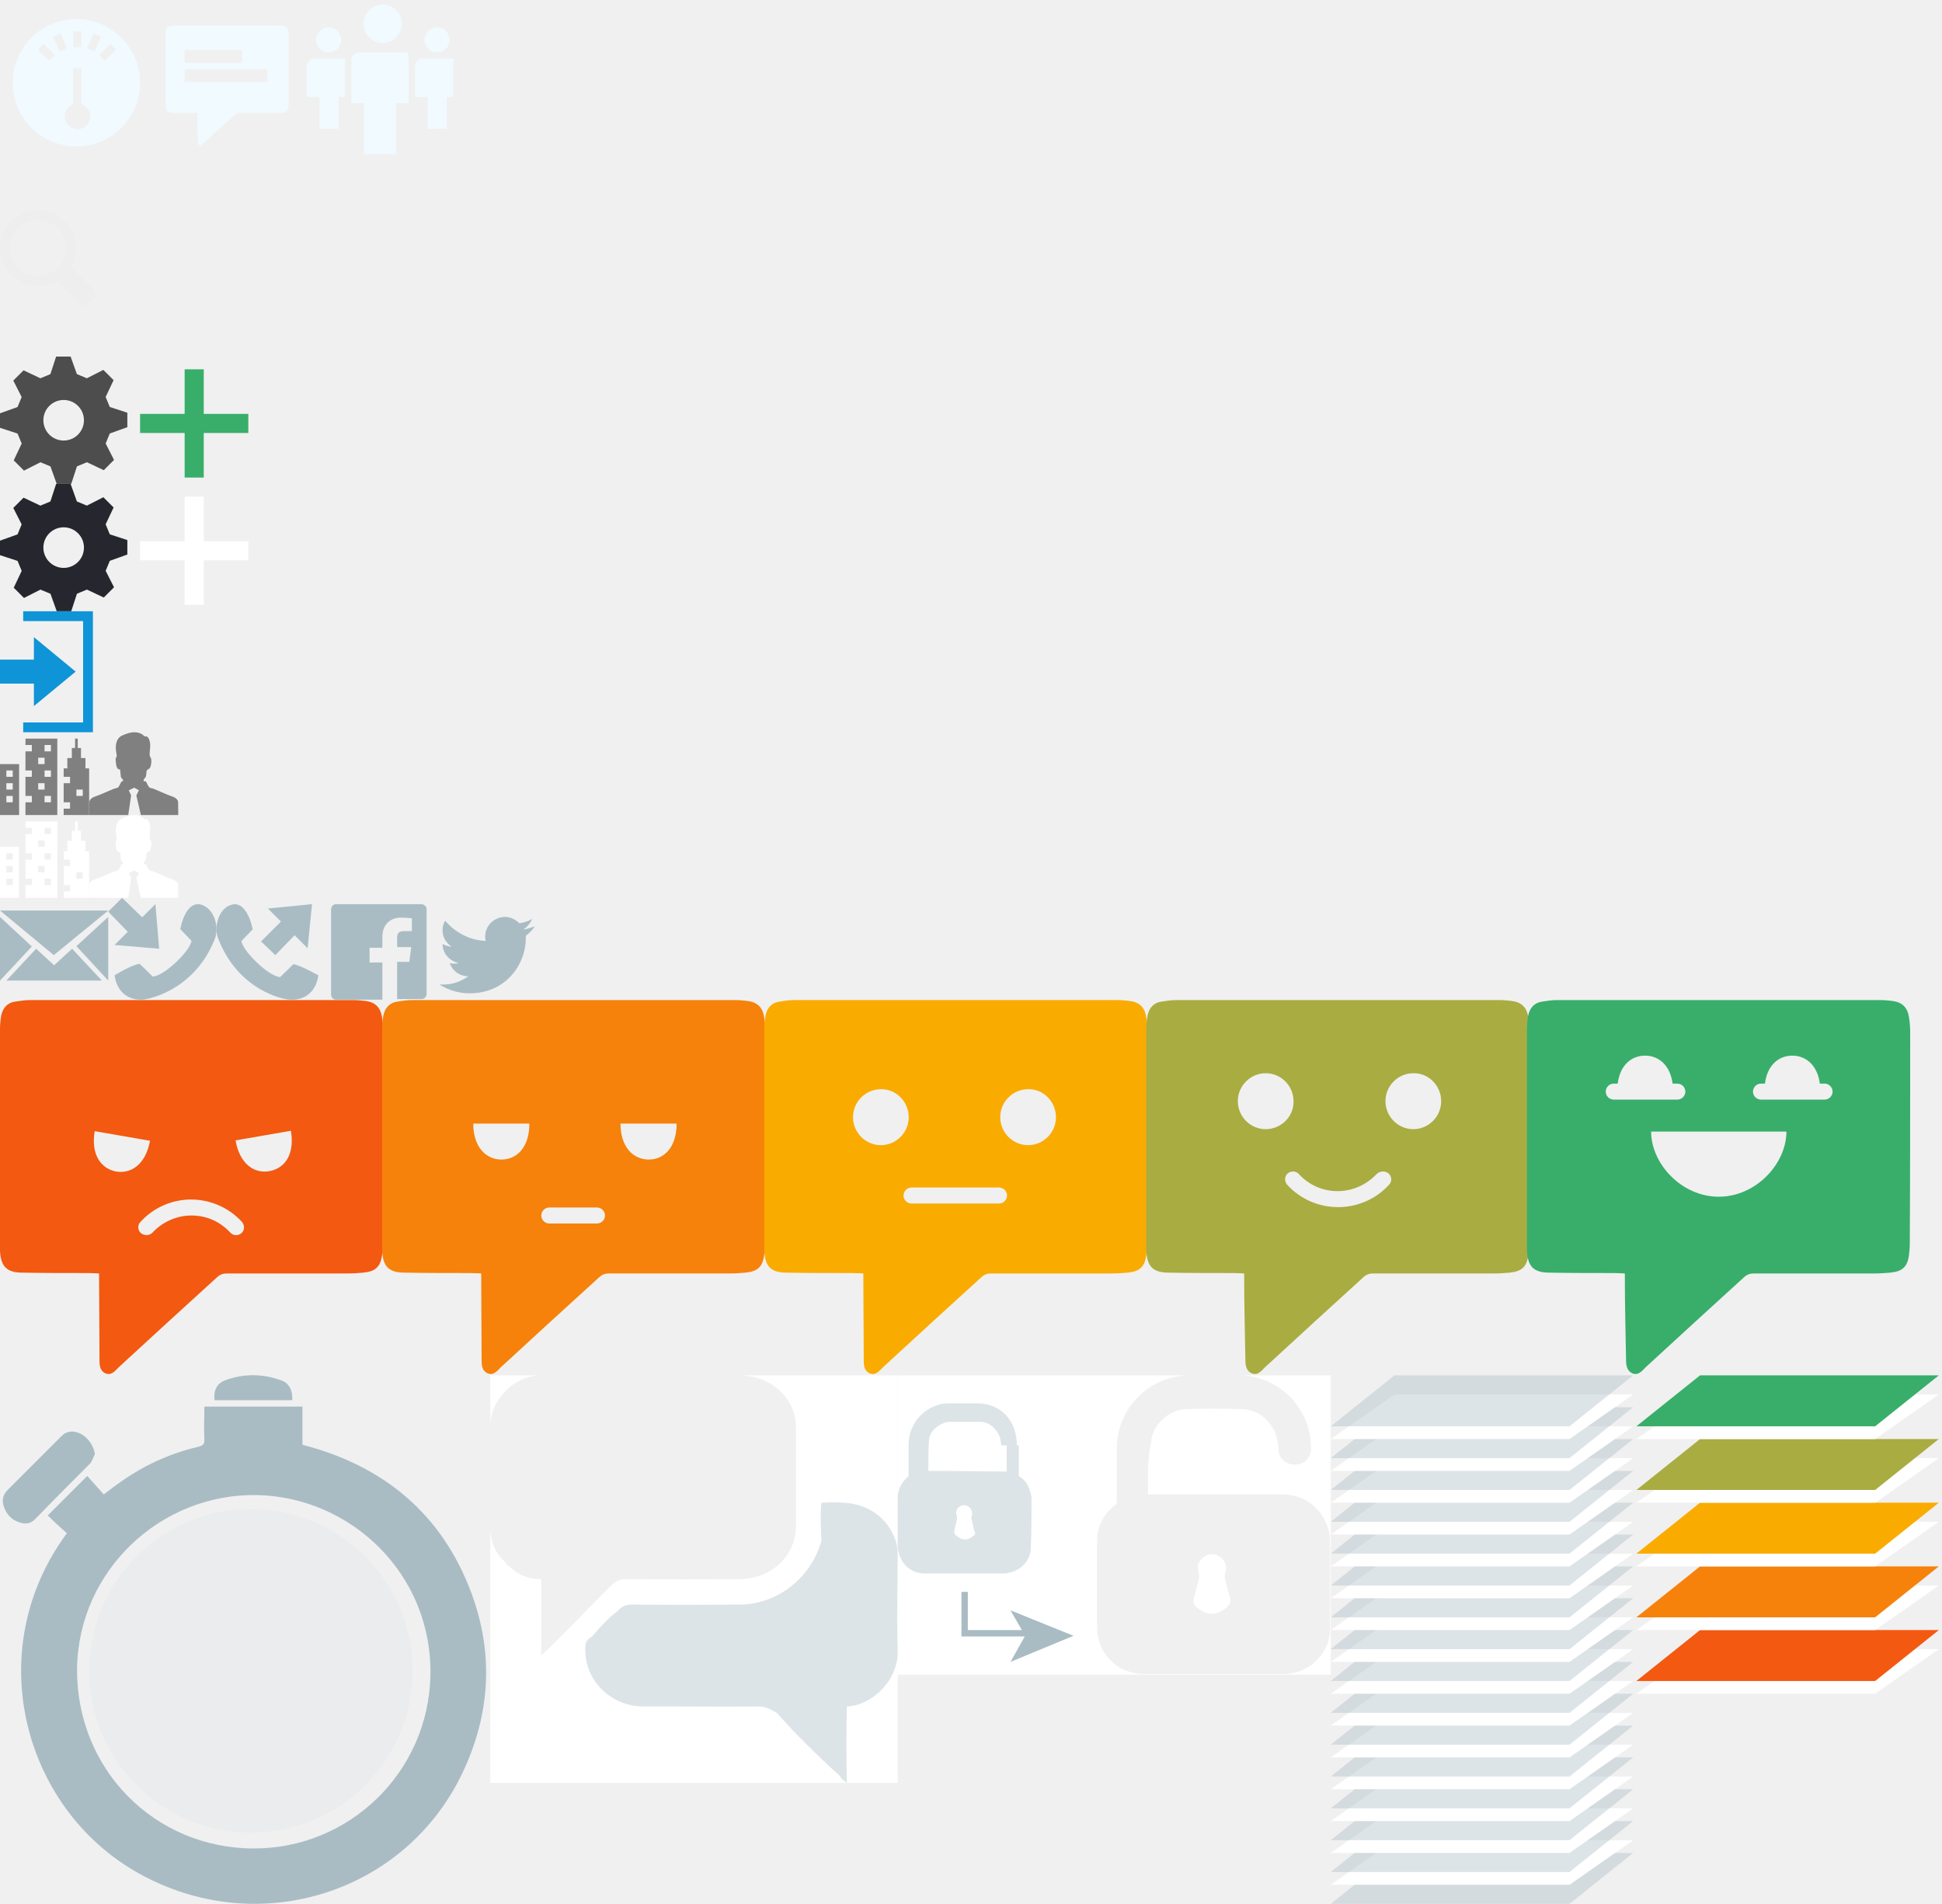
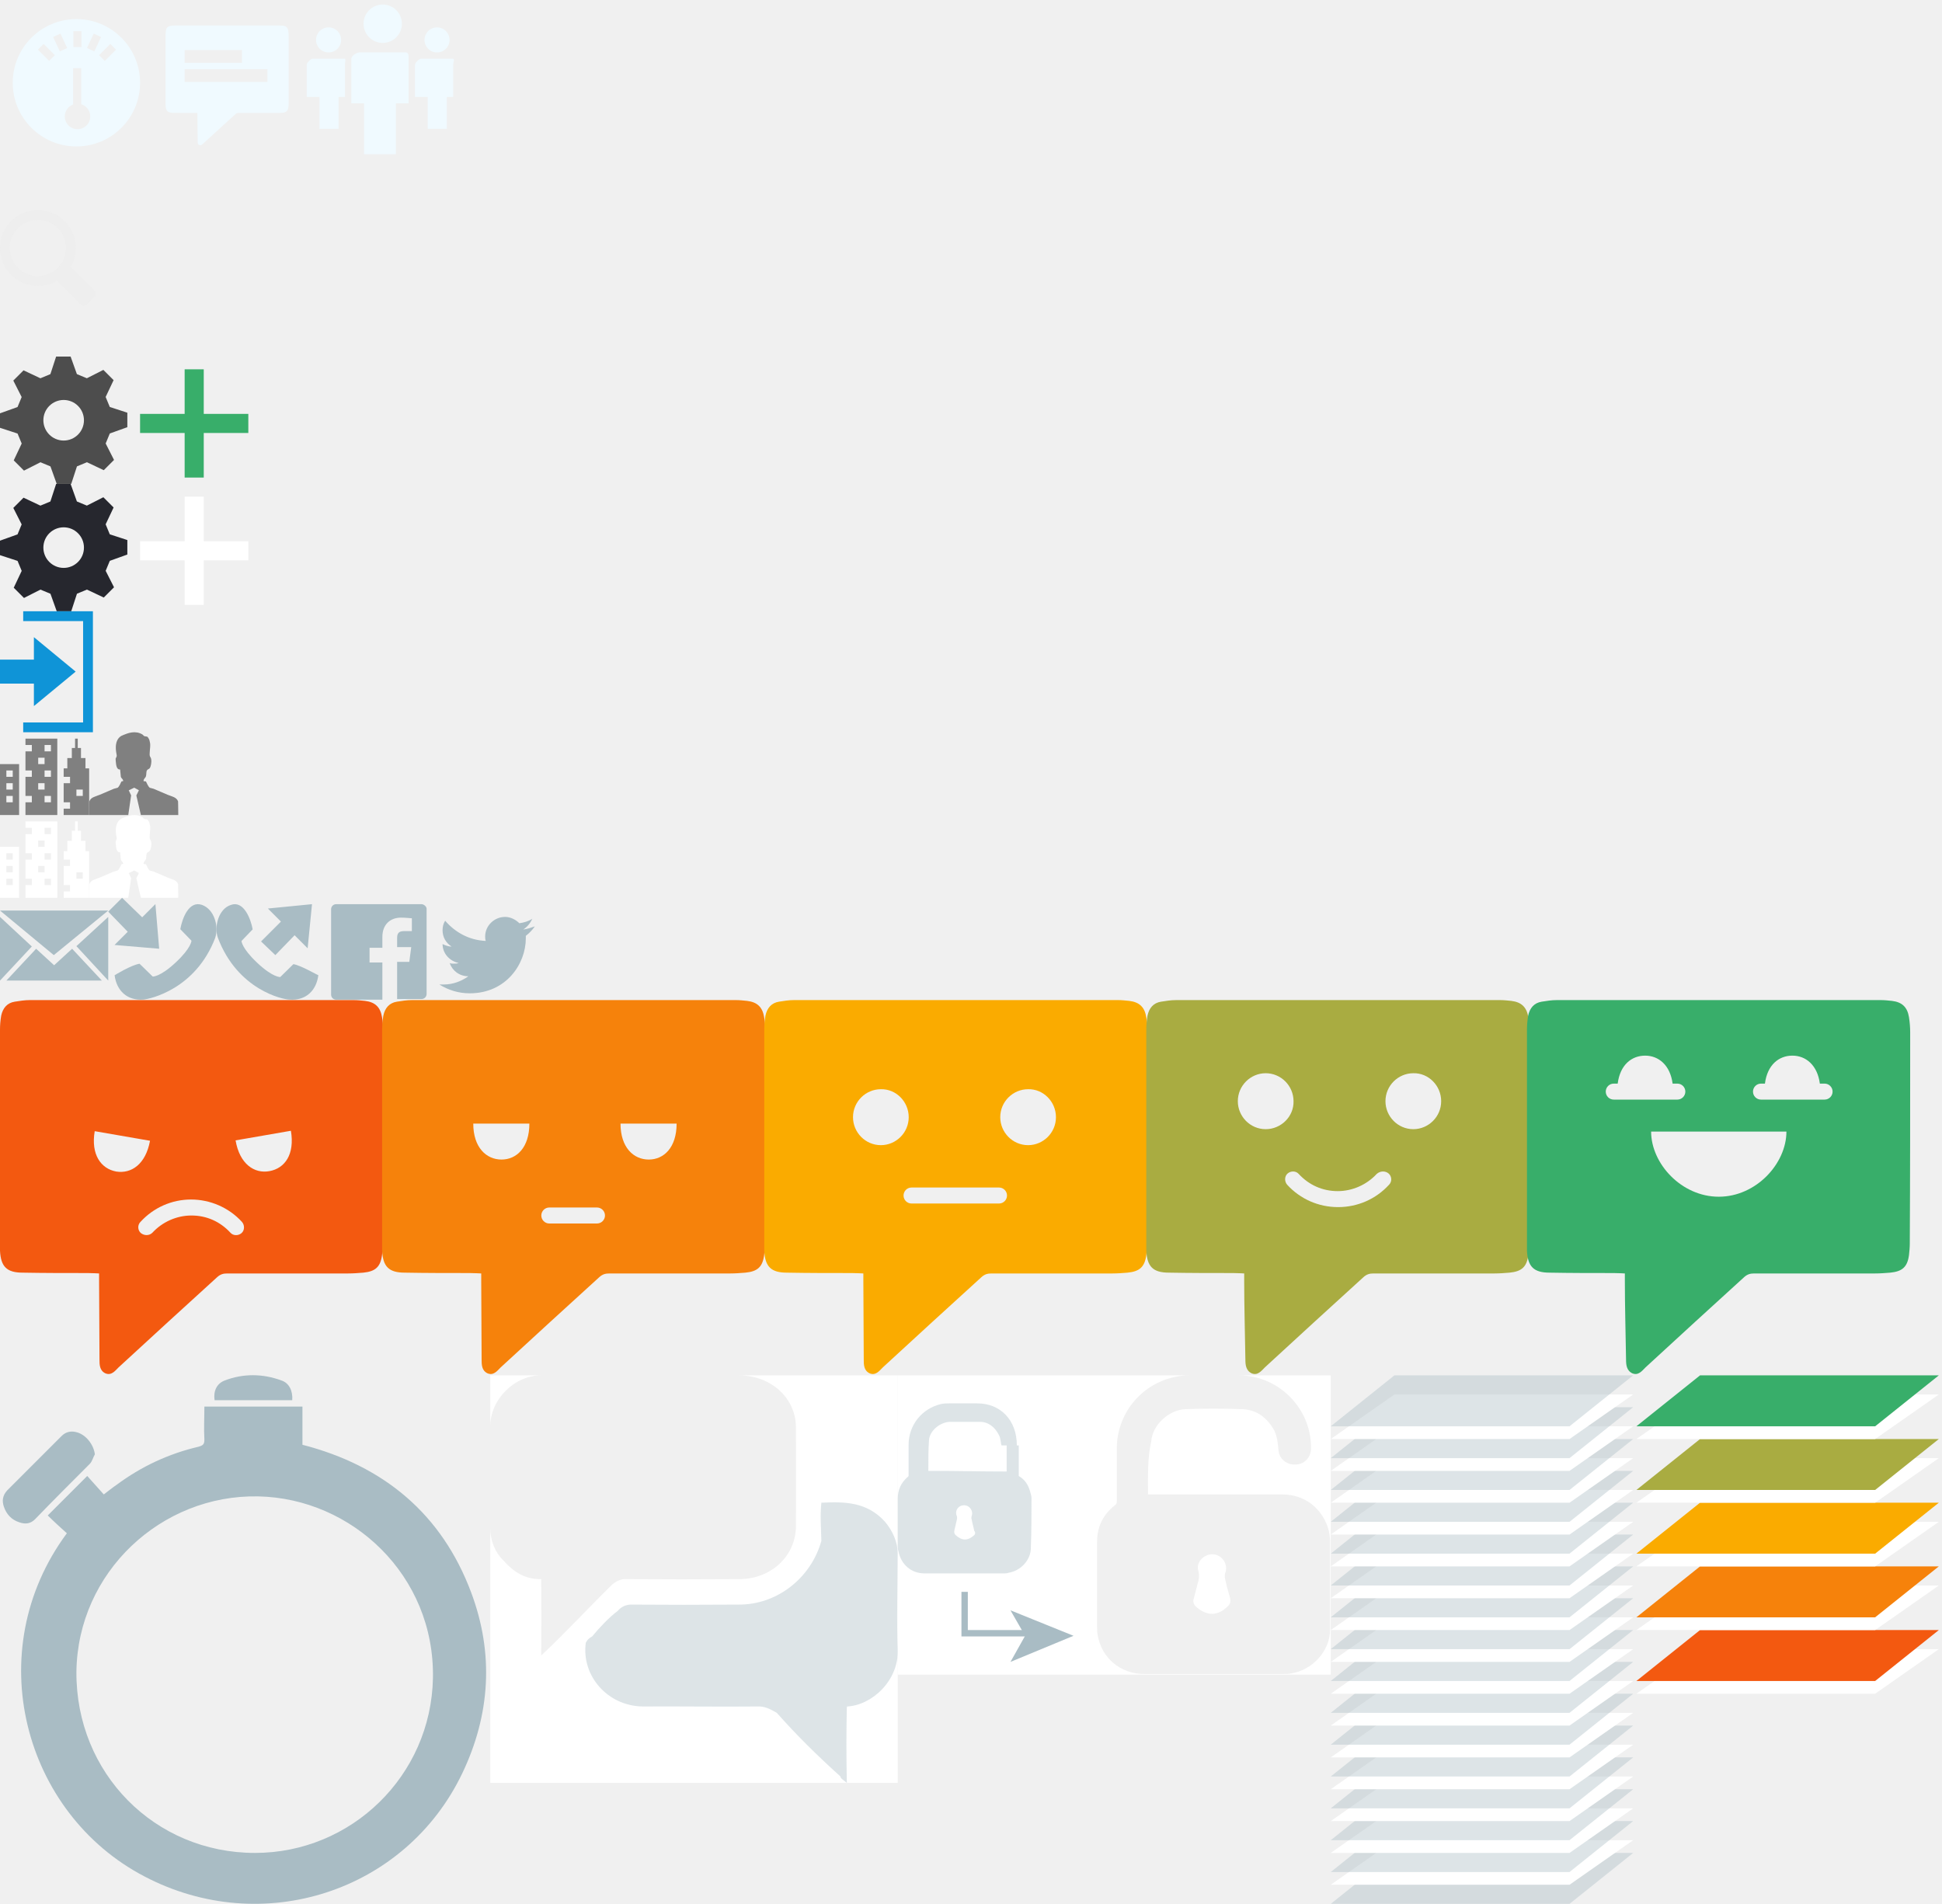
<svg xmlns="http://www.w3.org/2000/svg" width="305px" height="299px" viewBox="0 0 305 299" version="1.1">
  <description>Created with Sketch (http://www.bohemiancoding.com/sketch)</description>
  <defs />
  <g id="Page-1" stroke="none" stroke-width="1" fill="none" fill-rule="evenodd">
    <path d="M12,3 C6.477,3 2,7.477 2,13 C2,18.521 6.477,23 12,23 C17.522,23 22,18.521 22,13 C22,7.477 17.522,3 12,3 L12,3 Z M11.522,4.898 L12.794,4.898 L12.794,7.393 L11.522,7.393 L11.522,4.898 Z M7.719,9.564 L5.953,7.8 L6.852,6.902 L8.617,8.667 L7.719,9.564 L7.719,9.564 Z M8.344,5.812 L9.496,5.277 L10.551,7.538 L9.399,8.074 L8.344,5.812 L8.344,5.812 Z M12.174,20.288 C11.071,20.288 10.174,19.39 10.174,18.286 C10.174,17.422 10.721,16.689 11.487,16.41 L11.487,10.701 L12.758,10.701 L12.758,16.371 C13.578,16.622 14.176,17.384 14.176,18.286 C14.176,19.39 13.28,20.288 12.174,20.288 L12.174,20.288 Z M13.664,7.535 L14.719,5.273 L15.871,5.812 L14.817,8.071 L13.664,7.535 L13.664,7.535 Z M16.459,9.564 L15.559,8.667 L17.324,6.902 L18.223,7.8 L16.459,9.564 L16.459,9.564 Z" id="Dashboard" fill="#F0FAFF" />
    <path d="M45.333,5.606 C45.331,5.355 45.311,5.099 45.275,4.849 C45.2,4.337 44.935,4.089 44.417,4.034 C44.23,4.015 44.041,4.001 43.853,4.001 C38.4,3.999 32.947,3.999 27.493,4.003 C27.241,4.003 26.987,4.034 26.737,4.076 C26.347,4.138 26.126,4.391 26.063,4.773 C26.025,5.003 26.003,5.24 26.003,5.474 C25.999,9.081 26,12.689 26.001,16.296 C26.001,16.399 26.003,16.503 26.009,16.606 C26.057,17.411 26.345,17.704 27.153,17.719 C28.226,17.738 29.256,17.735 30.329,17.741 C30.555,17.743 31,17.741 31,17.741 L31,18.091 C31,19.419 31.042,20.746 31.046,22.076 C31.047,22.33 30.991,22.642 31.298,22.774 C31.598,22.903 31.795,22.651 31.985,22.477 C33.65,20.962 35.318,19.449 36.976,17.927 C37.128,17.788 37.281,17.738 37.482,17.739 C39.517,17.743 41.552,17.743 43.585,17.741 C43.84,17.741 44.096,17.731 44.349,17.708 C44.952,17.656 45.206,17.417 45.293,16.821 C45.319,16.636 45.333,16.446 45.333,16.259 C45.335,12.709 45.336,9.158 45.333,5.606 L45.333,5.606 Z M29,7.864 L38,7.864 L38,9.864 L29,9.864 L29,7.864 Z M29,10.864 L42,10.864 L42,12.864 L29,12.864 L29,10.864 Z" id="Tickets" fill="#F0FAFF" />
    <path d="M54.131,9.224 L49.078,9.224 C48.805,9.224 48.176,9.876 48.176,10.151 L48.176,15.224 L50.176,15.224 L50.176,20.224 L53.176,20.224 L53.176,15.224 L54.176,15.224 L54.176,9.996 C54.176,9.798 54.352,9.224 54.131,9.224 Z M51.606,8.236 C52.693,8.236 53.576,7.352 53.576,6.267 C53.576,5.181 52.693,4.296 51.606,4.296 C50.52,4.296 49.635,5.181 49.635,6.267 C49.635,7.352 50.52,8.236 51.606,8.236 Z M71.16,9.224 L66.113,9.224 C65.84,9.224 65.176,9.877 65.176,10.151 L65.176,15.224 L67.176,15.224 L67.176,20.224 L70.176,20.224 L70.176,15.224 L71.176,15.224 L71.176,10.151 C71.176,9.877 71.435,9.224 71.16,9.224 Z M68.637,8.239 C69.723,8.239 70.605,7.355 70.605,6.271 C70.605,5.185 69.723,4.3 68.637,4.3 C67.553,4.3 66.668,5.185 66.668,6.271 C66.668,7.355 67.553,8.239 68.637,8.239 Z M60.107,6.739 C61.77,6.739 63.119,5.388 63.119,3.728 C63.119,2.065 61.77,0.714 60.107,0.714 C58.447,0.714 57.096,2.065 57.096,3.728 C57.096,5.388 58.447,6.739 60.107,6.739 Z M63.695,8.224 L56.518,8.224 C56.012,8.224 55.176,8.737 55.176,9.245 L55.176,16.224 L57.176,16.224 L57.176,24.224 L62.176,24.224 L62.176,16.224 L64.176,16.224 L64.176,9.245 C64.176,8.737 64.203,8.224 63.695,8.224 Z" id="Customers" fill="#F0FAFF" />
    <path d="M5.92,43.374 C3.476,43.358 1.501,41.359 1.516,38.916 C1.534,36.491 3.518,34.516 5.947,34.516 L5.976,34.516 C7.158,34.523 8.267,34.992 9.097,35.834 C9.928,36.674 10.382,37.791 10.375,38.974 C10.365,40.15 9.903,41.258 9.067,42.087 C8.233,42.917 7.123,43.374 5.949,43.374 L5.92,43.374 M5.983,33 L5.945,33 C2.681,33 0.022,35.636 9.14660647e-05,38.907 C-0.018,42.191 2.623,44.869 5.907,44.89 L5.949,44.89 C7.038,44.89 8.062,44.596 8.94,44.08 L12.553,47.695 L12.645,47.783 C12.782,47.92 12.96,47.988 13.139,47.988 C13.318,47.988 13.497,47.92 13.633,47.783 L14.797,46.622 C15.069,46.348 15.069,45.905 14.797,45.633 L14.706,45.54 L11.088,41.924 C11.593,41.058 11.883,40.056 11.89,38.983 C11.914,35.699 9.267,33.022 5.983,33" id="Search" fill-opacity="0.5" fill="#ECECEC" />
    <path d="M20,67.09 L20,64.814 L19.678,64.709 L17.242,63.914 L16.592,62.344 L17.842,59.701 L16.232,58.09 L15.93,58.246 L13.644,59.405 L12.076,58.755 L11.09,56 L8.814,56 L7.914,58.758 L6.344,59.408 L3.699,58.16 L2.09,59.768 L2.244,60.072 L3.402,62.356 L2.754,63.925 L0,64.911 L0,67.187 L0.32,67.291 L2.758,68.088 L3.408,69.656 L2.158,72.301 L3.768,73.911 L4.068,73.757 L6.353,72.597 L7.924,73.248 L8.91,76 L11.186,76 L11.291,75.68 L12.086,73.244 L13.654,72.594 L16.299,73.842 L17.908,72.234 L17.756,71.932 L16.596,69.648 L17.246,68.078 L20,67.09 L20,67.09 Z M10,69.188 C8.24,69.188 6.812,67.762 6.812,66 C6.812,64.24 8.24,62.815 10,62.815 C11.76,62.815 13.185,64.24 13.185,66 C13.185,67.762 11.76,69.188 10,69.188 L10,69.188 Z" id="cog" fill="#4D4D4D" />
    <path d="M20,87.09 L20,84.814 L19.678,84.709 L17.242,83.914 L16.592,82.344 L17.842,79.701 L16.232,78.09 L15.93,78.246 L13.644,79.405 L12.076,78.755 L11.09,76 L8.814,76 L7.914,78.758 L6.344,79.408 L3.699,78.16 L2.09,79.768 L2.244,80.072 L3.402,82.356 L2.754,83.925 L0,84.911 L0,87.187 L0.32,87.291 L2.758,88.088 L3.408,89.656 L2.158,92.301 L3.768,93.911 L4.068,93.757 L6.353,92.597 L7.924,93.248 L8.91,96 L11.186,96 L11.291,95.68 L12.086,93.244 L13.654,92.594 L16.299,93.842 L17.908,92.234 L17.756,91.932 L16.596,89.648 L17.246,88.078 L20,87.09 L20,87.09 Z M10,89.188 C8.24,89.188 6.812,87.762 6.812,86 C6.812,84.24 8.24,82.815 10,82.815 C11.76,82.815 13.185,84.24 13.185,86 C13.185,87.762 11.76,89.188 10,89.188 L10,89.188 Z" id="dark-cog" fill="#26272E" />
    <path d="M31,66 L31,59 L30,59 L30,66 L23,66 L23,67 L30,67 L30,74 L31,74 L31,67 L38,67 L38,66 L31,66 Z" id="green-plus" stroke="#38AE6A" stroke-width="2" />
    <path d="M31,86 L31,79 L30,79 L30,86 L23,86 L23,87 L30,87 L30,94 L31,94 L31,87 L38,87 L38,86 L31,86 Z" id="white-plus" stroke="#FFFFFF" stroke-width="2" />
    <path d="M5.324,110.89 L11.883,105.477 L5.324,100.064 L5.324,103.596 L0,103.596 L0,107.358 L5.324,107.358 L5.324,110.89 L5.324,110.89 Z M3.644,96 L3.644,97.542 L13.052,97.542 L13.052,113.459 L3.644,113.459 L3.644,115 L14.593,115 L14.593,96 L3.644,96 L3.644,96 Z" id="sign-out" fill="#0F94D7" />
    <path d="M4,128 L9,128 L9,116 L4,116 L4,128 Z M7,125 L8,125 L8,126 L7,126 L7,125 Z M6,123 L7,123 L7,124 L6,124 L6,123 Z M7,121 L8,121 L8,122 L7,122 L7,121 Z M6,119 L7,119 L7,120 L6,120 L6,119 Z M7,117 L8,117 L8,118 L7,118 L7,117 Z M4,117 L5,117 L5,118 L4,118 L4,117 Z M4,121 L5,121 L5,122 L4,122 L4,121 Z M4,125 L5,125 L5,126 L4,126 L4,125 Z M1.52039063e-16,128 L3,128 L3,120 L0,120 L1.52039063e-16,128 Z M1,121 L2,121 L2,122 L1,122 L1,121 Z M1,123 L2,123 L2,124 L1,124 L1,123 Z M1,125 L2,125 L2,126 L1,126 L1,125 Z M13.425,119.052 L12.719,119.052 L12.719,117.471 L12.212,117.471 L12.212,116 L11.788,116 L11.788,117.471 L11.281,117.471 L11.281,119.052 L10.574,119.052 L10.574,120.673 L10,120.673 L10,128 L14,128 L14,120.673 L13.425,120.673 L13.425,119.052 Z M10,126 L11,126 L11,127 L10,127 L10,126 Z M10,122 L11,122 L11,123 L10,123 L10,122 Z M12,124 L13,124 L13,125 L12,125 L12,124 Z" id="organisation" fill="#808080" />
    <path d="M4,141 L9,141 L9,129 L4,129 L4,141 Z M7,138 L8,138 L8,139 L7,139 L7,138 Z M6,136 L7,136 L7,137 L6,137 L6,136 Z M7,134 L8,134 L8,135 L7,135 L7,134 Z M6,132 L7,132 L7,133 L6,133 L6,132 Z M7,130 L8,130 L8,131 L7,131 L7,130 Z M4,130 L5,130 L5,131 L4,131 L4,130 Z M4,134 L5,134 L5,135 L4,135 L4,134 Z M4,138 L5,138 L5,139 L4,139 L4,138 Z M1.52039063e-16,141 L3,141 L3,133 L0,133 L1.52039063e-16,141 Z M1,134 L2,134 L2,135 L1,135 L1,134 Z M1,136 L2,136 L2,137 L1,137 L1,136 Z M1,138 L2,138 L2,139 L1,139 L1,138 Z M13.425,132.052 L12.719,132.052 L12.719,130.471 L12.212,130.471 L12.212,129 L11.788,129 L11.788,130.471 L11.281,130.471 L11.281,132.052 L10.574,132.052 L10.574,133.673 L10,133.673 L10,141 L14,141 L14,133.673 L13.425,133.673 L13.425,132.052 Z M10,139 L11,139 L11,140 L10,140 L10,139 Z M10,135 L11,135 L11,136 L10,136 L10,135 Z M12,137 L13,137 L13,138 L12,138 L12,137 Z" id="organisation" fill="#FFFFFF" />
    <path d="M26.321,124.815 C25.617,124.516 24.834,124.17 24.13,123.88 C23.929,123.826 23.728,123.771 23.527,123.716 C23.288,123.55 23.053,123 22.924,122.728 C22.796,122.708 22.67,122.691 22.541,122.673 C22.561,122.249 22.823,122.226 22.924,121.903 C23.015,121.619 22.934,121.249 23.077,120.984 C23.177,120.802 23.402,120.8 23.514,120.643 C23.616,120.501 23.684,120.251 23.716,120.076 C23.773,119.757 23.824,119.321 23.673,119.005 C23.585,118.824 23.531,118.806 23.506,118.585 C23.479,118.317 23.585,117.445 23.588,117.256 C23.601,116.767 23.588,116.727 23.471,116.25 C23.471,116.25 23.327,115.818 23.104,115.689 L22.654,115.612 L22.377,115.355 C21.26,114.665 20.064,115.148 19.422,115.409 C18.499,115.709 17.914,116.616 18.322,118.553 C18.391,118.884 18.14,119.033 18.158,119.212 C18.193,119.606 18.201,120.557 18.573,120.79 C18.608,120.812 18.872,120.878 18.869,120.86 C18.906,121.245 18.942,121.63 18.98,122.014 C19.072,122.269 19.296,122.298 19.36,122.658 L19.074,122.728 C18.947,123 18.711,123.55 18.472,123.716 C18.27,123.771 18.071,123.826 17.87,123.88 C17.166,124.17 16.383,124.516 15.677,124.815 C15.036,125.086 14.266,125.183 14.033,125.858 C14.033,126.317 13.991,127.399 14.002,128 L20.145,128 L20.595,124.912 L20.221,124.119 L21.086,123.704 L21.815,124.111 L21.414,124.927 L22.125,128 L27.998,128 C28.01,127.399 27.967,126.317 27.967,125.858 C27.733,125.183 26.965,125.086 26.321,124.815 Z" id="user" fill="#808080" />
    <path d="M26.321,137.815 C25.617,137.516 24.834,137.17 24.13,136.88 C23.929,136.826 23.728,136.771 23.527,136.716 C23.288,136.55 23.053,136 22.924,135.728 C22.796,135.708 22.67,135.691 22.541,135.673 C22.561,135.249 22.823,135.226 22.924,134.903 C23.015,134.619 22.934,134.249 23.077,133.984 C23.177,133.802 23.402,133.8 23.514,133.643 C23.616,133.501 23.684,133.251 23.716,133.076 C23.773,132.757 23.824,132.321 23.673,132.005 C23.585,131.824 23.531,131.806 23.506,131.585 C23.479,131.317 23.585,130.445 23.588,130.256 C23.601,129.767 23.588,129.727 23.471,129.25 C23.471,129.25 23.327,128.818 23.104,128.689 L22.654,128.612 L22.377,128.355 C21.26,127.665 20.064,128.148 19.422,128.409 C18.499,128.709 17.914,129.616 18.322,131.553 C18.391,131.884 18.14,132.033 18.158,132.212 C18.193,132.606 18.201,133.557 18.573,133.79 C18.608,133.812 18.872,133.878 18.869,133.86 C18.906,134.245 18.942,134.63 18.98,135.014 C19.072,135.269 19.296,135.298 19.36,135.658 L19.074,135.728 C18.947,136 18.711,136.55 18.472,136.716 C18.27,136.771 18.071,136.826 17.87,136.88 C17.166,137.17 16.383,137.516 15.677,137.815 C15.036,138.086 14.266,138.183 14.033,138.858 C14.033,139.317 13.991,140.399 14.002,141 L20.145,141 L20.595,137.912 L20.221,137.119 L21.086,136.704 L21.815,137.111 L21.414,137.927 L22.125,141 L27.998,141 C28.01,140.399 27.967,139.317 27.967,138.858 C27.733,138.183 26.965,138.086 26.321,137.815 Z" id="user" fill="#FFFFFF" />
    <g id="channels" transform="translate(0, 141)" fill="#A9BCC4">
      <path d="M11.325,8 L8.5,10.593 L5.675,8 L1,13 L16,13 L11.325,8 Z M17,3 L12,7.592 L17,13 L17,3 Z M0,3 L0,13 L5,7.646 L0,3 Z M17,2 L0,2 L8.449,9 L17,2 Z" id="email" />
      <path d="M31.721,1.111 C29.658,0.407 28.626,3.221 28.317,4.929 L30.07,6.738 C30.07,6.738 30.07,7.843 27.594,10.155 C25.118,12.466 23.984,12.365 23.984,12.365 L21.92,10.356 C20.579,10.557 18,12.164 18,12.164 C18.309,14.576 19.96,16.184 22.539,15.983 C23.571,15.883 30.689,14.375 33.784,6.336 C34.403,4.527 33.681,1.814 31.721,1.111 Z M17.988,7.407 L25,8 L24.407,0.988 L22.333,3.062 L19.173,0 L17,2.173 L20.062,5.333 L17.988,7.407 Z" id="calls-in" />
      <path d="M46.08,10.419 L44.016,12.442 C44.016,12.442 42.882,12.543 40.406,10.216 C37.93,7.89 37.93,6.777 37.93,6.777 L39.683,4.956 C39.374,3.236 38.239,0.403 36.279,1.111 C34.319,1.718 33.597,4.551 34.216,6.271 C37.311,14.465 44.429,15.983 45.461,15.983 C48.04,16.185 49.691,14.567 50,12.139 C50,12.24 47.318,10.621 46.08,10.419 Z M43.244,9 L46.268,5.878 L48.317,7.927 L49,1 L42.073,1.683 L44.122,3.732 L41,6.854 L43.244,9 Z" id="calls-out" />
      <path d="M66.195,1 L52.805,1 C52.302,1 52,1.403 52,1.805 L52,15.195 C52,15.698 52.403,16 52.805,16 L60.054,16 L60.054,10.161 L58.04,10.161 L58.04,7.846 L60.054,7.846 L60.054,6.134 C60.054,4.221 61.262,3.114 62.973,3.114 C63.779,3.114 64.483,3.215 64.685,3.215 L64.685,5.228 L63.477,5.228 C62.57,5.228 62.369,5.631 62.369,6.336 L62.369,7.745 L64.584,7.745 L64.282,10.06 L62.369,10.06 L62.369,15.899 L66.195,15.899 C66.698,15.899 67,15.497 67,15.094 L67,1.705 C67,1.403 66.597,1 66.195,1 L66.195,1 Z" id="facebook" />
      <path d="M82.176,4.983 C82.784,4.587 83.291,3.992 83.595,3.298 C82.986,3.694 82.277,3.893 81.568,3.992 C80.959,3.397 80.149,3 79.338,3 C77.615,3 76.196,4.388 76.196,6.074 C76.196,6.273 76.196,6.57 76.297,6.769 C73.662,6.669 71.432,5.38 69.912,3.595 C69.608,4.091 69.507,4.587 69.507,5.083 C69.507,6.174 70.014,7.066 70.926,7.661 C70.419,7.661 69.912,7.463 69.507,7.264 C69.507,8.752 70.622,9.942 72.041,10.24 C71.736,10.339 71.534,10.339 71.23,10.339 C71.027,10.339 70.824,10.339 70.622,10.24 C71.027,11.43 72.142,12.322 73.561,12.322 C72.446,13.116 71.128,13.612 69.709,13.612 L69,13.612 C70.419,14.504 72.041,15 73.764,15 C79.541,15 82.581,10.339 82.581,6.372 L82.581,5.975 C83.088,5.579 83.595,5.083 84,4.488 C83.392,4.686 82.885,4.884 82.176,4.983 Z" id="twitter" />
    </g>
    <g id="mood" transform="translate(0, 157)">
      <path d="M60.188,5.147 C60.188,4.331 60.125,3.578 60,2.762 C59.75,1.193 58.938,0.377 57.312,0.188 C56.75,0.126 56.125,0.063 55.562,0.063 L4.688,0.063 C3.875,0.063 3.125,0.188 2.312,0.314 C1.125,0.502 0.438,1.318 0.188,2.511 C0.062,3.264 -2.13162821e-14,3.954 -2.13162821e-14,4.707 L-2.13162821e-14,38.476 L-2.13162821e-14,39.417 C0.125,41.928 1.062,42.869 3.562,42.869 C6.875,42.932 10.375,42.932 13.75,42.932 C14.438,42.932 15.562,42.995 15.562,42.995 L15.562,44.062 C15.562,48.204 15.625,52.347 15.625,56.489 C15.625,57.305 15.625,58.247 16.562,58.686 C17.5,59.063 18.062,58.31 18.625,57.745 C23.812,52.974 28.938,48.267 34.125,43.56 C34.625,43.12 35.062,42.995 35.688,42.995 L54.688,42.995 C55.5,42.995 56.25,42.932 57.062,42.869 C58.938,42.681 59.75,41.99 60,40.107 C60.062,39.543 60.125,38.915 60.125,38.35 C60.188,27.303 60.188,16.256 60.188,5.147 L60.188,5.147 Z M45.688,20.587 C46.312,24.29 44.75,26.487 42.312,26.927 C39.938,27.366 37.625,25.797 37,22.094 L45.688,20.587 L45.688,20.587 Z M18.25,26.989 C15.875,26.55 14.25,24.353 14.875,20.65 L23.562,22.156 C22.875,25.86 20.625,27.366 18.25,26.989 L18.25,26.989 Z M38,34.898 C38.438,35.4 38.438,36.216 37.938,36.655 C37.438,37.095 36.625,37.095 36.188,36.593 C34.562,34.835 32.438,33.894 30.062,33.894 C27.75,33.894 25.5,34.898 23.938,36.593 C23.688,36.844 23.375,36.969 23,36.969 C22.688,36.969 22.375,36.844 22.125,36.655 C21.625,36.216 21.562,35.4 22.062,34.898 C24.125,32.638 27,31.383 30,31.383 C33,31.383 35.938,32.638 38,34.898 L38,34.898 Z" id="super-bad" fill="#F35910" />
      <path d="M120.203,5.147 C120.203,4.331 120.14,3.578 120.015,2.762 C119.765,1.193 118.953,0.377 117.328,0.188 C116.765,0.126 116.14,0.063 115.578,0.063 L64.703,0.063 C63.89,0.063 63.14,0.188 62.328,0.314 C61.14,0.502 60.453,1.318 60.203,2.511 C60.078,3.264 60.015,3.954 60.015,4.707 L60.015,38.476 L60.015,39.417 C60.14,41.928 61.078,42.869 63.578,42.869 C66.89,42.932 70.39,42.932 73.765,42.932 C74.453,42.932 75.578,42.995 75.578,42.995 L75.578,44.062 C75.578,48.204 75.64,52.347 75.64,56.489 C75.64,57.305 75.64,58.247 76.578,58.686 C77.515,59.063 78.078,58.31 78.64,57.745 C83.828,52.974 88.953,48.267 94.14,43.56 C94.64,43.12 95.078,42.995 95.703,42.995 L114.703,42.995 C115.515,42.995 116.265,42.932 117.078,42.869 C118.953,42.681 119.765,41.99 120.015,40.107 C120.078,39.543 120.14,38.915 120.14,38.35 C120.203,27.303 120.203,16.256 120.203,5.147 L120.203,5.147 Z M95.015,33.894 C95.015,34.584 94.453,35.149 93.765,35.149 L86.265,35.149 C85.578,35.149 85.015,34.584 85.015,33.894 C85.015,33.203 85.578,32.638 86.265,32.638 L93.765,32.638 C94.453,32.638 95.015,33.203 95.015,33.894 L95.015,33.894 Z M97.453,19.457 L106.265,19.457 C106.265,23.223 104.265,25.106 101.89,25.106 C99.515,25.106 97.453,23.223 97.453,19.457 L97.453,19.457 Z M74.328,19.457 L83.14,19.457 C83.14,23.223 81.14,25.106 78.765,25.106 C76.39,25.106 74.328,23.223 74.328,19.457 L74.328,19.457 Z" id="bad" fill="#F6820B" />
      <path d="M180.218,5.147 C180.218,4.331 180.156,3.578 180.031,2.762 C179.781,1.193 178.968,0.377 177.343,0.188 C176.781,0.126 176.156,0.063 175.593,0.063 L124.718,0.063 C123.906,0.063 123.156,0.188 122.343,0.314 C121.156,0.502 120.468,1.318 120.218,2.511 C120.093,3.264 120.031,3.954 120.031,4.707 L120.031,38.476 L120.031,39.417 C120.156,41.928 121.093,42.869 123.593,42.869 C126.906,42.932 130.406,42.932 133.781,42.932 C134.468,42.932 135.593,42.995 135.593,42.995 L135.593,44.062 C135.593,48.204 135.656,52.347 135.656,56.489 C135.656,57.305 135.656,58.247 136.593,58.686 C137.531,59.063 138.093,58.31 138.656,57.745 C143.843,52.974 148.968,48.267 154.156,43.56 C154.656,43.12 155.093,42.995 155.718,42.995 L174.718,42.995 C175.531,42.995 176.281,42.932 177.093,42.869 C178.968,42.681 179.781,41.99 180.031,40.107 C180.093,39.543 180.156,38.915 180.156,38.35 C180.218,27.303 180.218,16.256 180.218,5.147 L180.218,5.147 Z M142.718,18.453 C142.718,20.901 140.718,22.847 138.343,22.847 C135.906,22.847 133.968,20.838 133.968,18.453 C133.968,16.005 135.968,14.06 138.343,14.06 C140.718,13.997 142.718,16.005 142.718,18.453 L142.718,18.453 Z M165.843,18.453 C165.843,20.901 163.843,22.847 161.468,22.847 C159.031,22.847 157.093,20.838 157.093,18.453 C157.093,16.005 159.093,14.06 161.468,14.06 C163.843,13.997 165.843,16.005 165.843,18.453 L165.843,18.453 Z M158.156,30.755 C158.156,31.446 157.593,32.011 156.906,32.011 L143.156,32.011 C142.468,32.011 141.906,31.446 141.906,30.755 C141.906,30.065 142.468,29.5 143.156,29.5 L156.906,29.5 C157.593,29.5 158.156,30.065 158.156,30.755 L158.156,30.755 Z" id="ok" fill="#FAAB00" />
      <path d="M240.218,5.147 C240.218,4.331 240.156,3.578 240.031,2.762 C239.781,1.193 238.968,0.377 237.343,0.188 C236.781,0.126 236.156,0.063 235.593,0.063 L184.718,0.063 C183.906,0.063 183.156,0.188 182.343,0.314 C181.156,0.502 180.468,1.318 180.218,2.511 C180.093,3.264 180.031,3.954 180.031,4.707 L180.031,38.476 L180.031,39.417 C180.156,41.928 181.093,42.869 183.593,42.869 C186.906,42.932 190.343,42.932 193.656,42.932 C194.343,42.932 195.406,42.995 195.406,42.995 L195.406,44.062 C195.406,48.204 195.531,52.347 195.593,56.489 C195.593,57.305 195.656,58.247 196.593,58.686 C197.531,59.063 198.093,58.31 198.656,57.745 C203.843,52.974 208.968,48.267 214.156,43.56 C214.656,43.12 215.093,42.995 215.718,42.995 L234.718,42.995 C235.531,42.995 236.281,42.932 237.093,42.869 C238.968,42.681 239.781,41.99 240.031,40.107 C240.093,39.543 240.156,38.915 240.156,38.35 C240.218,27.303 240.218,16.256 240.218,5.147 L240.218,5.147 Z M198.781,20.336 C196.343,20.336 194.406,18.328 194.406,15.943 C194.406,13.495 196.406,11.549 198.781,11.549 C201.218,11.549 203.156,13.557 203.156,15.943 C203.218,18.328 201.218,20.336 198.781,20.336 L198.781,20.336 Z M226.343,15.943 C226.343,18.39 224.343,20.336 221.968,20.336 C219.531,20.336 217.593,18.328 217.593,15.943 C217.593,13.495 219.593,11.549 221.968,11.549 C224.343,11.486 226.343,13.495 226.343,15.943 L226.343,15.943 Z M218.093,27.303 C218.593,27.743 218.656,28.559 218.156,29.061 C216.093,31.32 213.218,32.576 210.156,32.576 C207.093,32.576 204.218,31.32 202.156,29.061 C201.718,28.559 201.718,27.743 202.218,27.303 C202.718,26.864 203.531,26.864 203.968,27.366 C205.593,29.123 207.718,30.065 210.093,30.065 C212.406,30.065 214.656,29.061 216.218,27.366 C216.781,26.864 217.593,26.864 218.093,27.303 L218.093,27.303 Z" id="happy" fill="#A9AC41" />
      <path d="M300.003,5.147 C300.003,4.331 299.941,3.578 299.816,2.762 C299.566,1.193 298.753,0.377 297.128,0.188 C296.566,0.126 295.941,0.063 295.378,0.063 L244.503,0.063 C243.691,0.063 242.941,0.188 242.128,0.314 C240.941,0.502 240.253,1.318 240.003,2.511 C239.878,3.264 239.816,3.954 239.816,4.707 L239.816,38.476 L239.816,39.417 C239.941,41.928 240.878,42.869 243.378,42.869 C246.691,42.932 250.128,42.932 253.441,42.932 C254.128,42.932 255.191,42.995 255.191,42.995 L255.191,44.062 C255.191,48.204 255.316,52.347 255.378,56.489 C255.378,57.305 255.441,58.247 256.378,58.686 C257.316,59.063 257.878,58.31 258.441,57.745 C263.628,52.974 268.753,48.267 273.941,43.56 C274.441,43.12 274.878,42.995 275.503,42.995 L294.503,42.995 C295.316,42.995 296.066,42.932 296.878,42.869 C298.753,42.681 299.566,41.99 299.816,40.107 C299.878,39.543 299.941,38.915 299.941,38.35 C300.003,27.303 300.003,16.256 300.003,5.147 L300.003,5.147 Z M259.316,20.713 L280.566,20.713 C280.566,25.734 275.816,30.944 269.941,30.944 C264.066,30.944 259.316,25.734 259.316,20.713 L259.316,20.713 Z M263.441,15.691 L253.441,15.691 C252.753,15.691 252.191,15.127 252.191,14.436 C252.191,13.746 252.753,13.181 253.441,13.181 L254.066,13.181 C254.441,10.231 256.253,8.787 258.378,8.787 C260.503,8.787 262.316,10.294 262.691,13.181 L263.441,13.181 C264.128,13.181 264.691,13.746 264.691,14.436 C264.691,15.127 264.128,15.691 263.441,15.691 L263.441,15.691 Z M287.816,14.436 C287.816,15.127 287.253,15.691 286.566,15.691 L276.566,15.691 C275.878,15.691 275.316,15.127 275.316,14.436 C275.316,13.746 275.878,13.181 276.566,13.181 L277.191,13.181 C277.566,10.231 279.378,8.787 281.503,8.787 C283.628,8.787 285.441,10.294 285.816,13.181 L286.566,13.181 C287.253,13.181 287.816,13.746 287.816,14.436 L287.816,14.436 Z" id="super-happy" fill="#38AE6A" />
    </g>
    <g id="stopwatch" transform="translate(0, 216)">
-       <path d="M10.5,24.8 C9.5,23.9 8.4,22.9 7.5,22 L13.7,15.8 C14.5,16.7 15.4,17.7 16.3,18.7 C17.1,18.1 17.7,17.6 18.3,17.2 C22.2,14.3 26.5,12.3 31.2,11.2 C31.9,11 32.1,10.8 32.1,10.1 C32,8.4 32.1,6.7 32.1,4.9 L47.5,4.9 L47.5,10.9 C60.3,14.2 69.4,21.8 74,34.1 C77.6,43.7 77,53.3 72.6,62.5 C63.7,81.1 41.2,88.4 22.7,78.7 C3.7,68.8 -3.2,43.3 10.5,24.8 L10.5,24.8 Z M39.9,74.3 C54.9,74.3 67.3,62.3 67.6,47.1 C67.9,31.1 55,19.1 40.4,18.8 C25.3,18.5 12.3,30.6 12.1,46.1 C12,61.9 24.3,74.3 39.9,74.3 Z M14.9,12.4 C14.6,12.9 14.5,13.5 14.1,13.9 C11.2,16.8 8.3,19.7 5.5,22.6 C4.8,23.3 4,23.4 3.1,23.1 C1.8,22.7 1,21.8 0.6,20.6 C0.3,19.7 0.4,18.9 1.1,18.1 L9.7,9.5 C10.3,8.9 11.1,8.7 11.9,8.9 C13.4,9.2 14.7,10.8 14.9,12.4 Z M33.7,3.9 C33.5,2.5 34,1.3 35.3,0.8 C38.2,-0.3 41.2,-0.3 44.2,0.8 C45.4,1.2 46,2.4 45.9,3.9 L33.7,3.9 Z" id="Shape" fill="#A9BCC4" />
-       <circle id="inlay" opacity="0.3" fill="#DDE5E8" cx="39.4" cy="46.4" r="25.4" />
+       <path d="M10.5,24.8 C9.5,23.9 8.4,22.9 7.5,22 L13.7,15.8 C14.5,16.7 15.4,17.7 16.3,18.7 C17.1,18.1 17.7,17.6 18.3,17.2 C22.2,14.3 26.5,12.3 31.2,11.2 C31.9,11 32.1,10.8 32.1,10.1 C32,8.4 32.1,6.7 32.1,4.9 L47.5,4.9 L47.5,10.9 C60.3,14.2 69.4,21.8 74,34.1 C77.6,43.7 77,53.3 72.6,62.5 C63.7,81.1 41.2,88.4 22.7,78.7 C3.7,68.8 -3.2,43.3 10.5,24.8 L10.5,24.8 Z M40.048,75 C55.182,75 67.692,62.893 67.995,47.558 C68.297,31.415 55.283,19.308 40.553,19.006 C25.318,18.703 12.202,30.911 12.001,46.549 C11.9,62.49 24.309,75 40.048,75 Z M14.9,12.4 C14.6,12.9 14.5,13.5 14.1,13.9 C11.2,16.8 8.3,19.7 5.5,22.6 C4.8,23.3 4,23.4 3.1,23.1 C1.8,22.7 1,21.8 0.6,20.6 C0.3,19.7 0.4,18.9 1.1,18.1 L9.7,9.5 C10.3,8.9 11.1,8.7 11.9,8.9 C13.4,9.2 14.7,10.8 14.9,12.4 Z M33.7,3.9 C33.5,2.5 34,1.3 35.3,0.8 C38.2,-0.3 41.2,-0.3 44.2,0.8 C45.4,1.2 46,2.4 45.9,3.9 L33.7,3.9 Z" id="Shape" fill="#A9BCC4" />
+       <circle id="inlay" opacity="0.3" cx="39.902" cy="46.902" r="24.902" />
    </g>
    <g id="Tickets-in-Process" transform="translate(77, 216)">
      <path d="M0,0 L0,64 L64,64 L64,0 L0,0 Z M8,44 C8.037,40.132 8.037,36.338 8,32 C5.755,32.045 3.87,31.147 2,29 C0.794,27.853 0,25.956 0,24 L0,8 C0,3.794 3.771,0 8,0 L39,0 C44.155,0 47.926,3.594 48,8 C48.025,13.477 48.025,18.568 48,24 C47.826,28.452 44.056,32.045 39,32 C33.141,32.045 27.088,32.045 21,32 C20.44,32.045 19.647,32.345 19,33 C15.479,36.438 12.006,40.231 8,44 C8.335,44.025 8.236,44.025 8,44 Z" id="Background" fill="#FFFFFF" />
      <path d="M52,20 C55.609,19.828 59.144,19.828 62,23 C63.185,24.404 63.993,26.195 64,28 C63.993,33.358 63.791,38.432 64,43 C64.195,47.983 59.852,51.863 56,52 C56.316,52.062 56.114,52.161 56,52 C55.912,56.041 55.912,59.822 56,64 C55.407,63.503 55.003,63.304 55,63 C51.366,59.722 48.033,56.439 45,53 C43.891,52.36 43.083,51.962 42,52 C35.911,52.062 29.85,51.962 24,52 C18.435,51.962 14.293,47.187 15,42 C15.202,41.615 15.404,41.317 16,41 C17.222,39.526 18.637,38.034 20,37 C20.657,36.243 21.364,36.044 22,36 C27.526,36.044 33.183,36.044 39,36 C45.002,36.044 50.356,31.866 52,26 C51.972,24.205 51.77,22.215 52,20 L52,20 Z" id="Shape" opacity="0.4" fill="#A9BCC4" />
    </g>
    <g id="Reopening" transform="translate(141, 216)">
      <path d="M0,0 L0,47 L68,47 L68,0 L0,0 Z M39.3,18.7 L40.1,18.7 L60.4,18.7 C64,18.7 66.8,21 67.7,24.4 C67.8,25 67.9,25.5 67.9,26.1 L67.9,39.9 C67.9,43.3 65.1,46.3 61.8,46.8 C61.4,46.9 61,46.9 60.6,46.9 L38.7,46.9 C35,46.9 32,44.4 31.4,40.8 C31.3,40.3 31.3,39.9 31.3,39.4 L31.3,26.2 C31.3,23.8 32.2,21.9 34.1,20.4 C34.4,20.2 34.4,20 34.4,19.7 L34.4,11.5 C34.4,6.1 38.1,1.5 43.3,0.3 C44.1,0.1 44.9,0 45.7,0 L53.6,0 C59.8,0 65,5.2 64.9,11.5 C64.9,12.9 63.8,14 62.5,14 C61.1,14.1 59.9,13.1 59.8,11.8 C59.7,10.7 59.6,9.6 59.1,8.6 C57.9,6.5 56.2,5.3 53.8,5.3 C51,5.2 48.2,5.2 45.4,5.3 C42.7,5.3 40,7.7 39.8,10.4 C39.2,13 39.3,15.9 39.3,18.7 Z" id="Background" fill="#FFFFFF" />
      <path d="M47.2,30.7 C47.4,31.4 47.3,32.1 47.1,32.7 C46.9,33.5 46.7,34.2 46.5,35 C46.3,35.5 46.5,36 46.8,36.3 C48.5,37.8 50.2,37.9 51.9,36.2 C52.2,35.9 52.3,35.5 52.2,35 C51.9,34 51.6,32.9 51.4,31.9 C51.3,31.6 51.4,31.3 51.4,31.1 C52,29.7 50.9,28.1 49.4,28.1 C48,28.1 46.8,29.4 47.2,30.7 Z" id="inner-part" fill="#FFFFFF" />
      <path d="M20.8,18.3 C20.5,17.2 20,16.4 19,15.8 L19,11 L18.7,11 C18.7,7 16.1,4.4 12.5,4.4 L8.1,4.4 C7.6,4.4 7.3,4.4 6.8,4.5 C3.8,5.2 1.7,7.8 1.7,10.9 L1.7,15.6 C1.7,15.8 1.7,15.9 1.5,16 C0.5,16.9 1.49020707e-09,18 1.49020707e-09,19.3 L1.49020707e-09,26.8 C1.49020707e-09,27.1 1.49020705e-09,27.3 0.1,27.6 C0.5,29.7 2.1,31.1 4.2,31.1 L16.7,31.1 C16.9,31.1 17.2,31.1 17.4,31 C19.3,30.7 20.9,29 20.9,27.1 C21,24.5 21,21.9 21,19.3 C21,19 20.9,18.6 20.8,18.3 Z M4.8,15 C4.8,13 4.8,11.8 4.9,10.2 C5,8.7 6.6,7.4 8.1,7.3 L12.9,7.3 C14.3,7.3 15.3,8.2 15.9,9.4 C16.2,9.9 16.2,11 16.3,11 L17.1,11 L17.1,15.1 C13.1,15.1 9,15 5.3,15 L4.8,15 L4.8,15 Z M12,25.1 C11,26 10.1,26 9.1,25.1 C8.9,24.9 8.8,24.7 8.9,24.3 C9,23.9 9.1,23.4 9.2,23 C9.3,22.6 9.4,22.3 9.2,21.9 C9,21.1 9.6,20.4 10.4,20.4 C11.3,20.4 11.9,21.3 11.6,22.1 C11.6,22.2 11.5,22.4 11.6,22.6 C11.7,23.2 11.9,23.8 12,24.4 C12.2,24.6 12.2,24.9 12,25.1 L12,25.1 Z" id="Shape" opacity="0.4" fill="#A9BCC4" />
      <g id="Arrow" transform="translate(11, 34)">
        <path d="M10,6.5 L-0.5,6.5 L-0.5,0" id="Shape" stroke="#A9BCC4" />
        <path d="M16.6,6.9 L6.7,2.9 L9,6.9 L6.7,11 L16.6,6.9 Z" id="Shape" fill="#A9BCC4" />
      </g>
    </g>
    <g id="Status" transform="translate(209, 216)">
      <g id="total">
        <path d="M37.5,83 L0,83 L10,75 L47.5,75 L37.5,83 Z" id="Shape" opacity="0.4" fill="#A9BCC4" />
        <path d="M37.5,80 L0,80 L10,73 L47.5,73 L37.5,80 Z" id="Shape" fill="#FFFFFF" />
        <path d="M37.5,78 L0,78 L10,70 L47.5,70 L37.5,78 Z" id="Shape" opacity="0.4" fill="#A9BCC4" />
        <path d="M37.5,75 L0,75 L10,68 L47.5,68 L37.5,75 Z" id="Shape" fill="#FFFFFF" />
        <path d="M37.5,73 L0,73 L10,65 L47.5,65 L37.5,73 Z" id="Shape" opacity="0.4" fill="#A9BCC4" />
        <path d="M37.5,70 L0,70 L10,63 L47.5,63 L37.5,70 Z" id="Shape" fill="#FFFFFF" />
        <path d="M37.5,68 L0,68 L10,60 L47.5,60 L37.5,68 Z" id="Shape" opacity="0.4" fill="#A9BCC4" />
        <path d="M37.5,65 L0,65 L10,58 L47.5,58 L37.5,65 Z" id="Shape" fill="#FFFFFF" />
        <path d="M37.5,63 L0,63 L10,55 L47.5,55 L37.5,63 Z" id="Shape" opacity="0.4" fill="#A9BCC4" />
        <path d="M37.5,60 L0,60 L10,53 L47.5,53 L37.5,60 Z" id="Shape" fill="#FFFFFF" />
        <path d="M37.5,58 L0,58 L10,50 L47.5,50 L37.5,58 Z" id="Shape" opacity="0.4" fill="#A9BCC4" />
        <path d="M37.5,55 L0,55 L10,48 L47.5,48 L37.5,55 Z" id="Shape" fill="#FFFFFF" />
        <path d="M37.5,53 L0,53 L10,45 L47.5,45 L37.5,53 Z" id="Shape" opacity="0.4" fill="#A9BCC4" />
        <path d="M37.5,50 L0,50 L10,43 L47.5,43 L37.5,50 Z" id="Shape" fill="#FFFFFF" />
        <path d="M37.5,48 L0,48 L10,40 L47.5,40 L37.5,48 Z" id="Shape" opacity="0.4" fill="#A9BCC4" />
        <path d="M37.5,45 L0,45 L10,38 L47.5,38 L37.5,45 Z" id="Shape" fill="#FFFFFF" />
        <path d="M37.5,43 L0,43 L10,35 L47.5,35 L37.5,43 Z" id="Shape" opacity="0.4" fill="#A9BCC4" />
        <path d="M37.5,40 L0,40 L10,33 L47.5,33 L37.5,40 Z" id="Shape" fill="#FFFFFF" />
        <path d="M37.5,38 L0,38 L10,30 L47.5,30 L37.5,38 Z" id="Shape" opacity="0.4" fill="#A9BCC4" />
        <path d="M37.5,35 L0,35 L10,28 L47.5,28 L37.5,35 Z" id="Shape" fill="#FFFFFF" />
        <path d="M37.5,33 L0,33 L10,25 L47.5,25 L37.5,33 Z" id="Shape" opacity="0.4" fill="#A9BCC4" />
        <path d="M37.5,30 L0,30 L10,23 L47.5,23 L37.5,30 Z" id="Shape" fill="#FFFFFF" />
        <path d="M37.5,28 L0,28 L10,20 L47.5,20 L37.5,28 Z" id="Shape" opacity="0.4" fill="#A9BCC4" />
        <path d="M37.5,25 L0,25 L10,18 L47.5,18 L37.5,25 Z" id="Shape" fill="#FFFFFF" />
        <path d="M37.5,23 L0,23 L10,15 L47.5,15 L37.5,23 Z" id="Shape" opacity="0.4" fill="#A9BCC4" />
        <path d="M37.5,20 L0,20 L10,13 L47.5,13 L37.5,20 Z" id="Shape" fill="#FFFFFF" />
        <path d="M37.5,18 L0,18 L10,10 L47.5,10 L37.5,18 Z" id="Shape" opacity="0.4" fill="#A9BCC4" />
        <path d="M37.5,15 L0,15 L10,8 L47.5,8 L37.5,15 Z" id="Shape" fill="#FFFFFF" />
        <path d="M37.5,13 L0,13 L10,5 L47.5,5 L37.5,13 Z" id="Shape" opacity="0.4" fill="#A9BCC4" />
        <path d="M37.5,10 L0,10 L10,3 L47.5,3 L37.5,10 Z" id="Shape" fill="#FFFFFF" />
        <path d="M37.5,8 L0,8 L10,0 L47.5,0 L37.5,8 Z" id="Shape" opacity="0.4" fill="#A9BCC4" />
      </g>
      <path d="M85.5,50 L48,50 L58,43 L95.5,43 L85.5,50 Z" id="Shape-copy-4" fill="#FFFFFF" />
      <path d="M85.5,48 L48,48 L58,40 L95.5,40 L85.5,48 Z" id="Shape-copy-4" fill="#F35910" />
      <path d="M85.5,40 L48,40 L58,33 L95.5,33 L85.5,40 Z" id="Shape-copy-3" fill="#FFFFFF" />
      <path d="M85.5,38 L48,38 L58,30 L95.5,30 L85.5,38 Z" id="Shape-copy-3" fill="#F6820B" />
      <path d="M85.5,30 L48,30 L58,23 L95.5,23 L85.5,30 Z" id="Shape-copy-2" fill="#FFFFFF" />
      <path d="M85.5,28 L48,28 L58,20 L95.5,20 L85.5,28 Z" id="Shape-copy-2" fill="#FAAB00" />
      <path d="M85.5,20 L48,20 L58,13 L95.5,13 L85.5,20 Z" id="Shape-copy" fill="#FFFFFF" />
      <path d="M85.5,18 L48,18 L58,10 L95.5,10 L85.5,18 Z" id="Shape-copy" fill="#A9AC41" />
      <path d="M85.5,10 L48,10 L58,3 L95.5,3 L85.5,10 Z" id="Shape-copy" fill="#FFFFFF" />
      <path d="M85.5,8 L48,8 L58,0 L95.5,0 L85.5,8 Z" id="Shape-copy" fill="#38AE6A" />
    </g>
  </g>
</svg>
